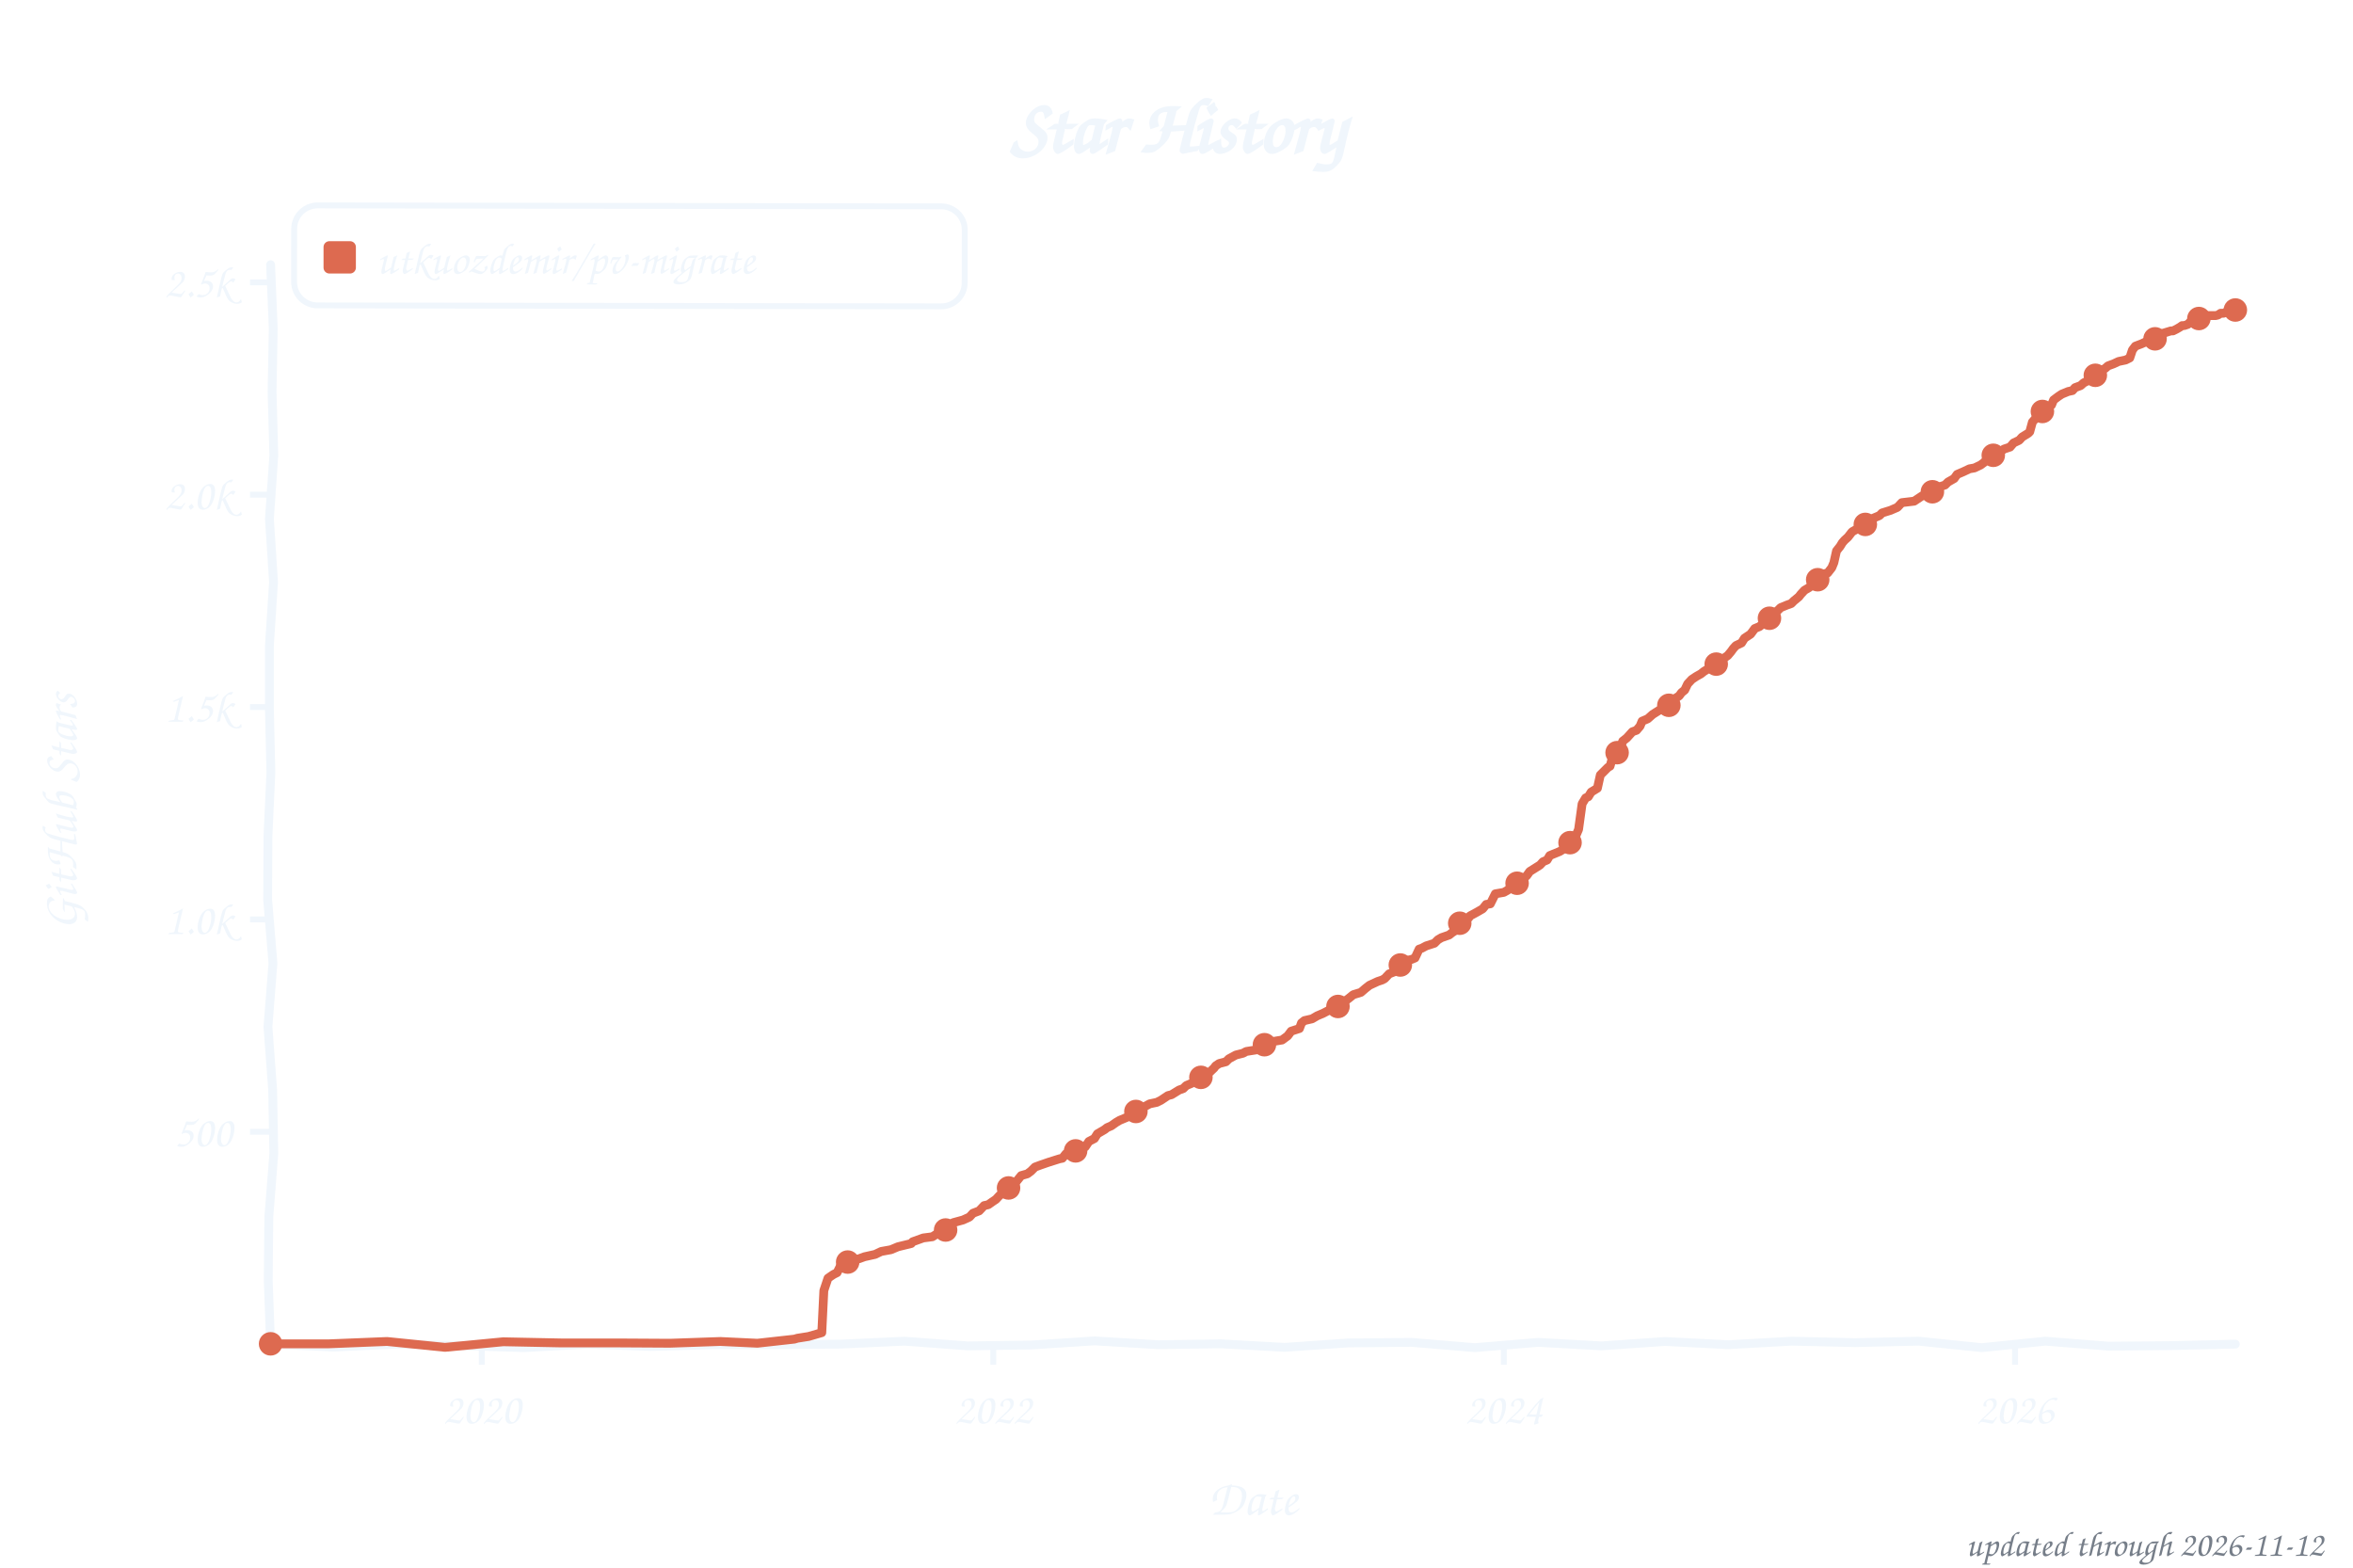
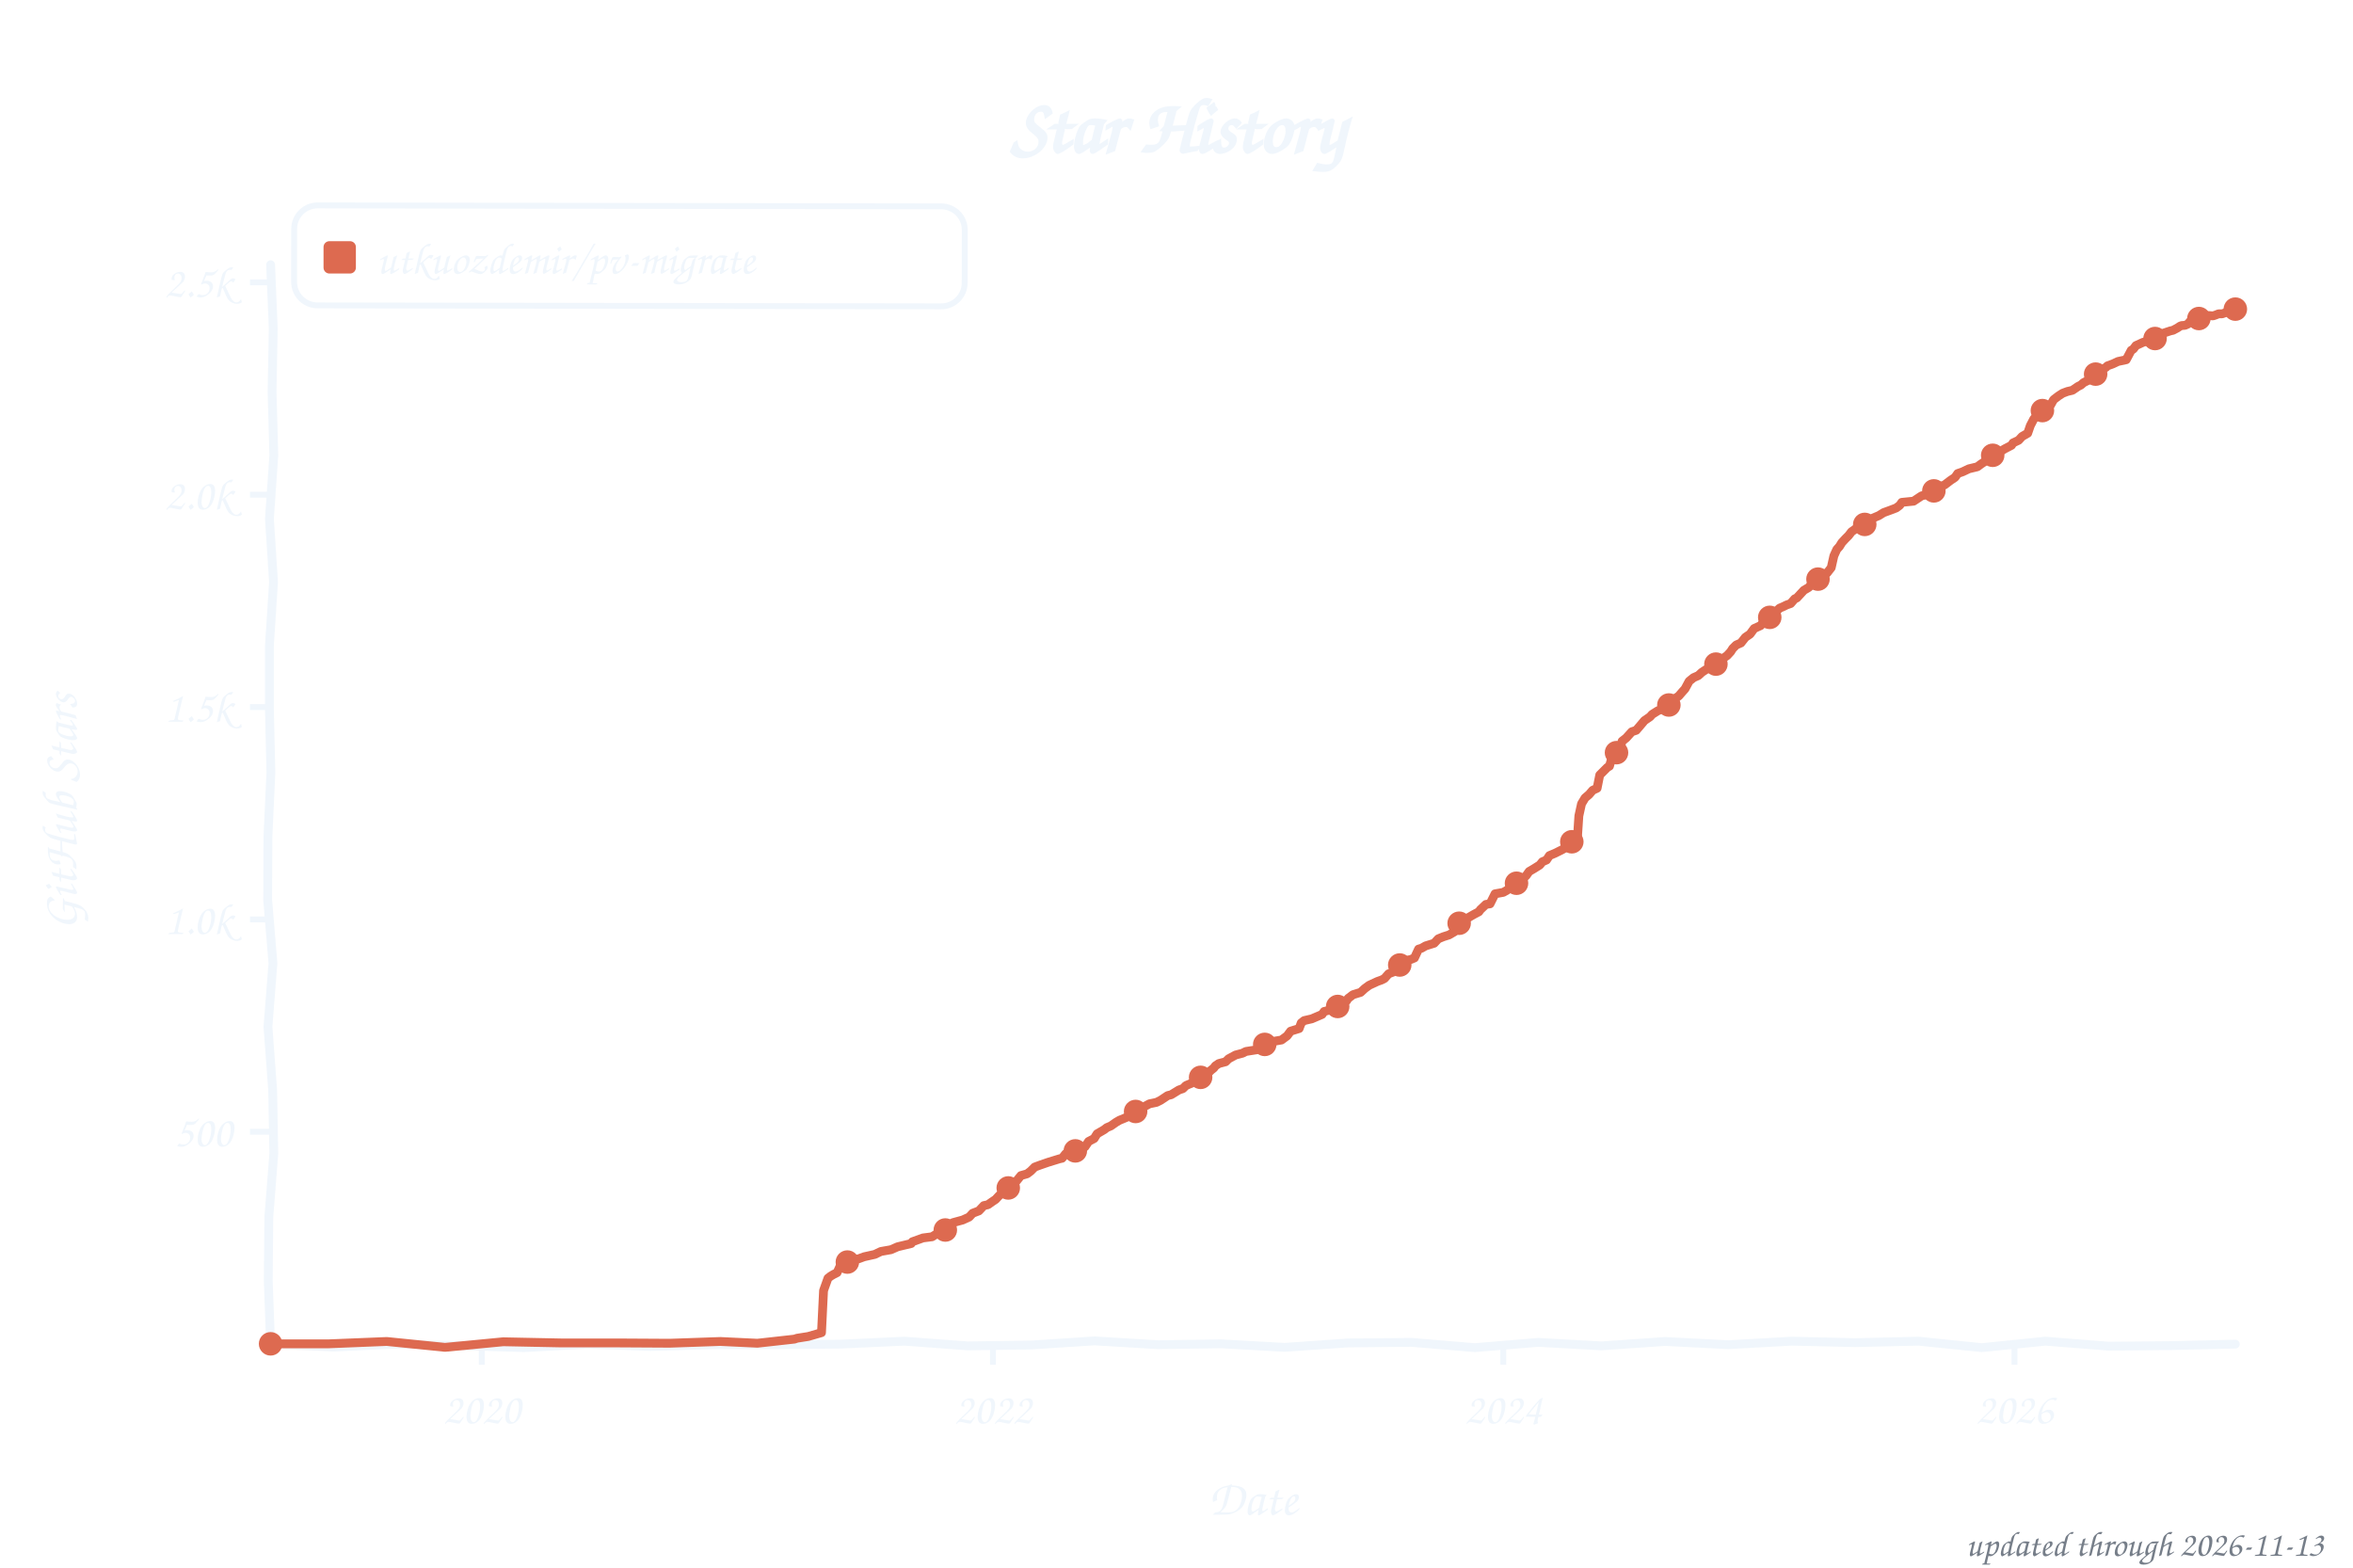
<svg xmlns="http://www.w3.org/2000/svg" width="800" height="533" viewBox="0 0 800 533" role="img" aria-label="Star history of utkuozdemir/pv-migrate">
  <style>text{font-family:"Comic Sans MS","Chalkboard SE","Comic Neue","Marker Felt",cursive}</style>
  <text x="400" y="52" font-size="26" font-weight="bold" text-anchor="middle" fill="#f0f6fc">Star History</text>
  <rect x="100" y="70" width="228" height="34" rx="8" fill="none" stroke="#f0f6fc" stroke-width="2" transform="rotate(0.09 214 87)" />
  <rect x="110" y="82" width="11" height="11" rx="2" fill="#dd6a50" />
  <text x="128" y="93" font-size="15" fill="#f0f6fc" textLength="189" lengthAdjust="spacingAndGlyphs">utkuozdemir/pv-migrate</text>
  <line x1="85" y1="384.8" x2="92" y2="384.8" stroke="#f0f6fc" stroke-width="2" />
  <text x="79" y="389.8" font-size="15" text-anchor="end" fill="#f0f6fc">500</text>
  <line x1="85" y1="312.6" x2="92" y2="312.6" stroke="#f0f6fc" stroke-width="2" />
  <text x="79" y="317.6" font-size="15" text-anchor="end" fill="#f0f6fc">1.0k</text>
  <line x1="85" y1="240.4" x2="92" y2="240.4" stroke="#f0f6fc" stroke-width="2" />
  <text x="79" y="245.4" font-size="15" text-anchor="end" fill="#f0f6fc">1.5k</text>
  <line x1="85" y1="168.2" x2="92" y2="168.2" stroke="#f0f6fc" stroke-width="2" />
  <text x="79" y="173.2" font-size="15" text-anchor="end" fill="#f0f6fc">2.0k</text>
  <line x1="85" y1="96.0" x2="92" y2="96.0" stroke="#f0f6fc" stroke-width="2" />
  <text x="79" y="101.0" font-size="15" text-anchor="end" fill="#f0f6fc">2.5k</text>
  <line x1="163.8" y1="457" x2="163.8" y2="464" stroke="#f0f6fc" stroke-width="2" />
  <text x="163.8" y="484" font-size="15" text-anchor="middle" fill="#f0f6fc">2020</text>
-   <line x1="337.7" y1="457" x2="337.7" y2="464" stroke="#f0f6fc" stroke-width="2" />
-   <text x="337.7" y="484" font-size="15" text-anchor="middle" fill="#f0f6fc">2022</text>
-   <line x1="511.3" y1="457" x2="511.3" y2="464" stroke="#f0f6fc" stroke-width="2" />
-   <text x="511.3" y="484" font-size="15" text-anchor="middle" fill="#f0f6fc">2024</text>
-   <line x1="685.1" y1="457" x2="685.1" y2="464" stroke="#f0f6fc" stroke-width="2" />
-   <text x="685.1" y="484" font-size="15" text-anchor="middle" fill="#f0f6fc">2026</text>
+   <line x1="337.6" y1="457" x2="337.6" y2="464" stroke="#f0f6fc" stroke-width="2" />
+   <text x="337.6" y="484" font-size="15" text-anchor="middle" fill="#f0f6fc">2022</text>
+   <line x1="511.1" y1="457" x2="511.1" y2="464" stroke="#f0f6fc" stroke-width="2" />
+   <text x="511.1" y="484" font-size="15" text-anchor="middle" fill="#f0f6fc">2024</text>
+   <line x1="684.9" y1="457" x2="684.9" y2="464" stroke="#f0f6fc" stroke-width="2" />
+   <text x="684.9" y="484" font-size="15" text-anchor="middle" fill="#f0f6fc">2026</text>
  <text x="426" y="515" font-size="17" text-anchor="middle" fill="#f0f6fc">Date</text>
  <text x="26" y="276" font-size="17" text-anchor="middle" fill="#f0f6fc" transform="rotate(-90 26 276)">GitHub Stars</text>
  <path d="M 92.0,90.0 L 92.9,111.6 L 92.5,133.2 L 93.1,154.8 L 91.6,176.4 L 93.0,197.9 L 91.6,219.5 L 91.6,241.1 L 92.1,262.7 L 91.1,284.3 L 91.0,305.9 L 92.8,327.5 L 91.1,349.1 L 92.7,370.6 L 93.1,392.2 L 91.4,413.8 L 91.2,435.4 L 92.0,457.0 L 113.5,458.0 L 135.1,457.0 L 156.6,457.5 L 178.2,458.2 L 199.7,457.0 L 221.3,457.8 L 242.8,457.2 L 264.4,457.2 L 285.9,457.0 L 307.5,456.0 L 329.0,457.6 L 350.6,457.3 L 372.1,455.9 L 393.7,457.2 L 415.2,456.9 L 436.8,458.1 L 458.3,456.6 L 479.9,456.4 L 501.4,458.2 L 523.0,456.4 L 544.5,457.6 L 566.1,456.1 L 587.6,457.2 L 609.2,456.0 L 630.7,456.5 L 652.3,456.0 L 673.8,458.2 L 695.4,456.0 L 716.9,457.7 L 738.5,457.5 L 760.0,457.0" fill="none" stroke="#f0f6fc" stroke-width="3" stroke-linecap="round" stroke-linejoin="round" />
-   <path d="M 92.0,456.9 L 111.8,456.9 L 131.6,456.1 L 151.3,458.1 L 171.1,456.2 L 190.9,456.6 L 210.7,456.6 L 227.8,456.7 L 244.9,456.1 L 257.5,456.7 L 270.1,455.3 L 271.1,455.0 L 274.9,454.4 L 279.4,453.1 L 280.1,438.8 L 281.5,434.6 L 282.5,433.9 L 283.4,433.3 L 284.6,432.7 L 285.8,430.3 L 287.0,429.4 L 289.4,428.4 L 292.0,428.0 L 293.9,427.3 L 297.5,426.5 L 299.6,425.5 L 302.9,424.9 L 305.3,423.9 L 309.8,422.8 L 310.3,422.2 L 313.9,420.9 L 317.0,420.5 L 318.9,419.3 L 321.2,418.3 L 323.1,417.6 L 324.1,415.7 L 327.4,414.8 L 329.6,413.8 L 330.8,412.5 L 332.9,411.7 L 334.6,409.9 L 336.0,409.6 L 337.4,408.6 L 338.6,407.8 L 339.8,406.5 L 341.9,404.9 L 343.4,403.4 L 344.3,402.3 L 345.5,401.8 L 347.2,399.7 L 349.3,399.1 L 350.5,398.2 L 351.9,396.8 L 353.8,396.1 L 356.4,395.2 L 360.2,394.0 L 361.2,393.8 L 362.4,392.3 L 364.5,391.7 L 366.2,391.2 L 369.0,389.9 L 370.2,388.1 L 372.1,387.1 L 373.1,385.5 L 375.5,384.1 L 376.4,383.4 L 377.8,382.8 L 379.5,381.6 L 380.7,380.9 L 383.1,379.9 L 384.0,379.3 L 385.2,378.2 L 386.6,377.3 L 388.3,376.7 L 390.9,375.3 L 393.3,374.8 L 394.7,374.1 L 397.1,372.5 L 398.3,372.2 L 400.9,370.6 L 402.3,370.1 L 403.3,369.1 L 405.2,368.3 L 406.6,367.3 L 408.5,366.2 L 409.5,365.6 L 410.9,364.9 L 412.8,363.1 L 413.3,362.4 L 414.5,361.6 L 416.8,361.0 L 417.8,360.0 L 420.2,358.7 L 422.6,358.1 L 423.7,357.5 L 427.5,356.9 L 429.0,356.1 L 430.2,355.1 L 432.3,354.2 L 435.9,353.6 L 437.8,352.2 L 439.0,350.6 L 441.8,349.7 L 442.5,347.8 L 443.5,347.0 L 446.1,346.4 L 447.8,345.4 L 449.9,344.5 L 452.0,343.4 L 454.4,342.5 L 455.6,341.9 L 456.6,340.9 L 458.5,339.5 L 460.1,338.2 L 462.7,337.4 L 464.2,336.1 L 465.6,335.0 L 468.4,333.7 L 469.9,333.2 L 470.8,332.7 L 472.3,331.1 L 474.9,330.1 L 476.3,327.5 L 477.2,326.8 L 479.9,326.2 L 481.1,325.7 L 482.5,322.7 L 483.4,322.4 L 484.9,321.6 L 487.7,320.7 L 488.9,319.5 L 490.1,318.8 L 492.7,317.9 L 493.7,317.1 L 495.1,316.2 L 496.5,313.5 L 497.2,312.9 L 499.4,312.0 L 499.8,311.4 L 502.2,310.1 L 504.1,309.0 L 505.3,307.5 L 506.7,307.3 L 508.4,303.9 L 511.3,303.4 L 512.7,302.6 L 513.6,301.6 L 515.1,300.8 L 516.2,299.7 L 517.7,299.0 L 519.1,297.7 L 520.1,296.3 L 521.7,295.3 L 523.6,294.1 L 524.6,293.0 L 526.0,292.4 L 526.9,290.9 L 528.1,290.4 L 530.3,289.5 L 532.4,288.2 L 533.4,286.8 L 535.0,286.0 L 536.7,282.0 L 537.9,273.3 L 539.1,271.3 L 540.0,270.9 L 541.0,269.3 L 543.1,268.0 L 544.1,263.5 L 545.5,262.1 L 546.7,260.9 L 547.4,260.5 L 548.4,257.0 L 549.5,256.0 L 550.7,255.3 L 551.7,252.0 L 553.1,250.9 L 555.0,248.8 L 556.4,248.3 L 557.6,246.9 L 558.3,245.2 L 560.2,244.4 L 561.9,242.9 L 563.8,241.7 L 565.2,240.8 L 566.4,240.3 L 567.6,239.7 L 568.3,238.4 L 569.5,237.5 L 570.9,236.6 L 571.7,235.5 L 572.8,234.6 L 573.8,232.5 L 575.2,231.0 L 576.7,230.0 L 578.3,229.1 L 579.3,228.3 L 581.4,227.0 L 582.8,226.1 L 584.5,225.4 L 585.2,224.4 L 587.4,222.9 L 588.5,221.6 L 589.3,220.5 L 590.2,219.5 L 592.1,218.6 L 593.1,217.0 L 595.2,215.6 L 596.6,213.7 L 598.3,213.0 L 599.2,212.1 L 601.1,210.9 L 602.3,209.2 L 603.3,208.6 L 604.7,207.3 L 605.4,206.6 L 607.6,205.7 L 609.0,205.2 L 609.9,204.3 L 611.6,202.9 L 612.3,202.0 L 613.5,200.7 L 615.2,199.7 L 615.9,198.8 L 618.3,196.9 L 619.7,195.2 L 621.4,194.8 L 622.8,193.0 L 623.5,191.3 L 624.4,187.3 L 625.6,185.8 L 626.4,184.5 L 627.1,183.7 L 628.3,182.6 L 629.7,180.8 L 631.3,179.9 L 633.2,178.9 L 634.9,178.0 L 636.1,177.2 L 637.1,176.1 L 639.0,175.3 L 639.9,174.4 L 642.8,173.5 L 643.7,173.1 L 645.1,172.5 L 646.6,170.9 L 650.8,170.4 L 653.5,168.6 L 654.7,168.3 L 657.0,167.2 L 658.0,166.8 L 659.2,165.6 L 661.3,164.9 L 662.3,163.9 L 664.4,162.7 L 665.4,161.3 L 667.5,160.4 L 669.6,159.4 L 671.3,159.1 L 673.4,158.1 L 674.6,157.2 L 675.3,156.4 L 677.2,155.2 L 678.4,154.3 L 680.1,153.6 L 681.3,152.7 L 683.4,152.0 L 684.6,150.6 L 686.5,149.7 L 687.5,148.6 L 689.6,147.3 L 690.1,146.8 L 691.0,143.5 L 692.9,141.3 L 693.4,140.6 L 694.8,139.5 L 695.6,138.7 L 697.5,137.7 L 698.2,136.0 L 699.8,134.8 L 701.0,134.0 L 703.2,133.1 L 704.6,132.8 L 705.5,131.8 L 707.4,131.1 L 708.4,130.2 L 710.5,129.1 L 711.7,127.8 L 713.6,126.8 L 714.1,126.2 L 715.8,125.2 L 716.7,124.4 L 718.6,123.7 L 720.3,122.9 L 722.7,122.4 L 724.1,121.7 L 725.0,119.0 L 726.0,117.7 L 728.1,116.9 L 729.8,116.1 L 731.7,115.3 L 733.4,114.2 L 734.8,113.5 L 738.1,112.5 L 738.8,112.5 L 740.0,111.9 L 741.2,111.2 L 741.9,110.7 L 742.6,110.7 L 743.8,110.3 L 744.5,109.6 L 745.7,109.3 L 746.9,108.7 L 747.4,108.3 L 748.3,108.1 L 749.5,107.4 L 750.2,107.3 L 751.2,107.3 L 752.4,107.3 L 753.3,107.3 L 754.1,107.1 L 755.0,106.5 L 756.0,106.5 L 756.9,106.1 L 758.1,105.7 L 759.0,105.7 L 760.0,105.4" fill="none" stroke="#dd6a50" stroke-width="3" stroke-linecap="round" stroke-linejoin="round" />
+   <path d="M 92.0,456.9 L 111.8,456.9 L 131.5,456.1 L 151.3,458.1 L 171.1,456.2 L 190.9,456.6 L 210.6,456.6 L 227.7,456.7 L 244.9,456.1 L 257.5,456.7 L 270.1,455.3 L 271.0,455.0 L 274.8,454.4 L 279.3,453.1 L 280.0,438.8 L 281.5,434.6 L 282.4,433.9 L 283.4,433.3 L 284.6,432.7 L 285.7,430.3 L 286.9,429.4 L 289.3,428.4 L 291.9,428.0 L 293.8,427.3 L 297.4,426.5 L 299.5,425.5 L 302.9,424.9 L 305.2,423.9 L 309.8,422.8 L 310.2,422.2 L 313.8,420.9 L 316.9,420.5 L 318.8,419.3 L 321.9,417.9 L 323.1,417.6 L 324.0,415.7 L 327.3,414.8 L 329.5,413.8 L 330.7,412.5 L 332.8,411.7 L 334.5,409.9 L 335.9,409.6 L 337.3,408.6 L 338.5,407.8 L 339.7,406.5 L 341.8,404.9 L 343.3,403.4 L 344.2,402.3 L 345.4,401.8 L 347.1,399.7 L 349.2,399.1 L 350.4,398.2 L 351.8,396.8 L 353.7,396.1 L 356.3,395.2 L 360.2,394.0 L 361.1,393.8 L 362.3,392.3 L 364.4,391.7 L 366.6,390.7 L 368.9,389.9 L 370.1,388.1 L 372.0,387.1 L 373.0,385.5 L 375.4,384.1 L 376.3,383.4 L 377.7,382.8 L 379.4,381.6 L 380.6,380.9 L 383.0,379.9 L 383.9,379.3 L 385.1,378.2 L 386.5,377.3 L 388.2,376.7 L 390.8,375.3 L 393.2,374.8 L 394.6,374.1 L 397.0,372.5 L 398.2,372.2 L 400.8,370.6 L 402.2,370.1 L 403.2,369.1 L 405.3,368.2 L 407.0,366.8 L 408.2,366.3 L 410.3,365.3 L 411.7,363.9 L 412.7,363.1 L 413.2,362.4 L 414.4,361.6 L 416.7,361.0 L 417.7,360.0 L 420.1,358.7 L 422.4,358.1 L 423.6,357.5 L 427.4,356.9 L 428.9,356.1 L 430.0,355.1 L 432.2,354.2 L 435.7,353.6 L 437.6,352.2 L 438.8,350.6 L 441.7,349.7 L 442.4,347.8 L 443.4,347.0 L 446.0,346.4 L 449.5,344.9 L 450.2,343.9 L 452.9,343.2 L 454.3,342.5 L 455.5,341.9 L 457.9,340.2 L 458.3,339.5 L 460.0,338.2 L 462.6,337.4 L 464.0,336.1 L 465.5,335.0 L 468.3,333.7 L 469.7,333.2 L 470.7,332.7 L 472.1,331.1 L 474.7,330.1 L 476.2,327.5 L 477.1,326.8 L 479.7,326.2 L 480.9,325.7 L 482.3,322.7 L 483.3,322.4 L 484.7,321.6 L 487.6,320.7 L 489.0,319.2 L 490.7,318.5 L 492.6,317.9 L 494.5,316.8 L 495.2,315.9 L 496.4,313.5 L 497.1,312.9 L 499.2,312.0 L 501.1,310.9 L 502.8,310.0 L 503.3,309.3 L 505.2,307.5 L 506.6,307.3 L 508.3,303.9 L 511.1,303.4 L 512.5,302.6 L 513.5,301.6 L 514.9,300.8 L 516.1,299.7 L 517.5,299.0 L 518.9,297.7 L 519.9,296.3 L 521.6,295.3 L 523.5,294.1 L 524.4,293.0 L 525.8,292.4 L 526.8,290.9 L 528.7,290.1 L 531.1,288.9 L 532.3,288.2 L 533.2,286.8 L 536.3,285.0 L 536.8,277.4 L 537.7,273.3 L 538.9,271.3 L 540.3,270.1 L 541.5,268.7 L 543.0,268.0 L 543.9,263.5 L 545.3,262.1 L 546.5,260.9 L 547.2,260.5 L 548.2,257.0 L 549.4,256.0 L 550.6,255.3 L 551.5,252.0 L 552.9,250.9 L 554.8,248.8 L 556.3,248.3 L 557.5,246.9 L 559.1,245.0 L 561.0,243.7 L 561.7,242.9 L 563.6,241.7 L 565.8,240.7 L 566.3,240.3 L 567.4,239.7 L 568.4,238.2 L 570.1,237.1 L 570.8,236.6 L 572.0,235.2 L 572.9,234.2 L 574.3,231.6 L 575.8,230.4 L 577.4,229.7 L 578.6,228.6 L 579.8,227.8 L 581.2,227.0 L 582.7,226.1 L 584.3,225.4 L 585.0,224.4 L 587.2,222.9 L 588.4,221.6 L 589.1,220.5 L 590.3,219.3 L 591.9,218.6 L 593.4,216.7 L 595.0,215.6 L 596.4,213.7 L 598.6,212.7 L 599.5,211.5 L 601.2,210.5 L 602.2,209.2 L 603.6,208.2 L 605.0,206.8 L 606.4,206.2 L 607.4,205.7 L 608.8,205.2 L 610.2,203.6 L 610.9,203.3 L 612.1,202.0 L 613.3,200.7 L 615.0,199.7 L 615.7,198.8 L 618.1,196.9 L 619.5,195.2 L 621.2,194.8 L 622.6,193.0 L 623.5,189.0 L 624.5,186.8 L 625.4,185.8 L 626.2,184.5 L 627.4,183.2 L 628.5,182.1 L 629.5,180.8 L 631.6,179.3 L 633.3,178.7 L 634.7,178.0 L 635.9,177.2 L 636.9,176.1 L 638.8,175.3 L 640.4,174.3 L 642.6,173.5 L 644.7,172.7 L 645.9,171.8 L 646.6,170.8 L 650.6,170.4 L 653.3,168.6 L 654.5,168.3 L 656.8,167.2 L 657.8,166.8 L 659.0,165.6 L 661.1,164.9 L 663.2,163.3 L 664.7,162.3 L 665.6,161.0 L 667.3,160.4 L 669.4,159.4 L 672.3,158.7 L 673.5,157.8 L 674.4,157.2 L 676.8,155.6 L 677.3,154.9 L 678.9,154.2 L 680.6,153.2 L 681.6,152.6 L 683.9,151.4 L 684.4,150.6 L 686.3,149.7 L 687.5,148.4 L 689.4,147.3 L 690.3,144.7 L 691.5,142.4 L 692.7,141.3 L 693.2,140.6 L 694.6,139.5 L 695.3,138.7 L 697.2,137.7 L 698.2,135.9 L 699.9,134.6 L 701.3,133.7 L 702.9,133.1 L 704.6,132.7 L 706.5,131.4 L 707.5,130.9 L 708.4,130.1 L 710.8,128.9 L 711.5,127.8 L 713.4,126.8 L 714.1,126.0 L 716.0,124.9 L 716.5,124.4 L 718.4,123.7 L 720.1,122.9 L 722.9,122.3 L 724.6,119.1 L 725.3,118.7 L 726.2,117.5 L 728.6,116.4 L 730.3,115.9 L 731.5,115.3 L 732.9,114.8 L 735.8,113.2 L 737.9,112.5 L 738.8,112.3 L 740.3,111.5 L 741.2,110.9 L 741.7,110.7 L 742.9,110.6 L 743.8,110.2 L 744.5,109.4 L 745.5,109.3 L 746.7,108.7 L 747.4,108.3 L 748.4,108.0 L 749.3,107.4 L 750.3,107.3 L 751.2,107.3 L 752.4,107.4 L 753.3,107.1 L 754.3,106.7 L 755.5,106.7 L 756.4,106.4 L 756.9,106.1 L 757.9,105.7 L 758.8,105.7 L 760.0,105.1" fill="none" stroke="#dd6a50" stroke-width="3" stroke-linecap="round" stroke-linejoin="round" />
  <circle cx="92.0" cy="456.9" r="4" fill="#dd6a50" />
-   <circle cx="288.2" cy="429.1" r="4" fill="#dd6a50" />
-   <circle cx="321.5" cy="418.2" r="4" fill="#dd6a50" />
-   <circle cx="342.9" cy="403.9" r="4" fill="#dd6a50" />
-   <circle cx="365.7" cy="391.3" r="4" fill="#dd6a50" />
-   <circle cx="386.2" cy="377.9" r="4" fill="#dd6a50" />
-   <circle cx="408.3" cy="366.3" r="4" fill="#dd6a50" />
-   <circle cx="429.9" cy="355.2" r="4" fill="#dd6a50" />
-   <circle cx="454.9" cy="342.2" r="4" fill="#dd6a50" />
-   <circle cx="476.1" cy="328.1" r="4" fill="#dd6a50" />
-   <circle cx="496.3" cy="313.9" r="4" fill="#dd6a50" />
-   <circle cx="515.8" cy="300.3" r="4" fill="#dd6a50" />
-   <circle cx="533.8" cy="286.5" r="4" fill="#dd6a50" />
-   <circle cx="549.8" cy="255.9" r="4" fill="#dd6a50" />
-   <circle cx="567.4" cy="239.8" r="4" fill="#dd6a50" />
-   <circle cx="583.5" cy="225.8" r="4" fill="#dd6a50" />
-   <circle cx="601.6" cy="210.2" r="4" fill="#dd6a50" />
-   <circle cx="618.0" cy="197.1" r="4" fill="#dd6a50" />
-   <circle cx="634.2" cy="178.3" r="4" fill="#dd6a50" />
-   <circle cx="657.0" cy="167.2" r="4" fill="#dd6a50" />
-   <circle cx="677.7" cy="154.8" r="4" fill="#dd6a50" />
-   <circle cx="694.4" cy="139.9" r="4" fill="#dd6a50" />
-   <circle cx="712.4" cy="127.6" r="4" fill="#dd6a50" />
-   <circle cx="732.7" cy="115.2" r="4" fill="#dd6a50" />
+   <circle cx="288.1" cy="429.1" r="4" fill="#dd6a50" />
+   <circle cx="321.4" cy="418.2" r="4" fill="#dd6a50" />
+   <circle cx="342.8" cy="403.9" r="4" fill="#dd6a50" />
+   <circle cx="365.6" cy="391.3" r="4" fill="#dd6a50" />
+   <circle cx="386.1" cy="377.9" r="4" fill="#dd6a50" />
+   <circle cx="408.2" cy="366.3" r="4" fill="#dd6a50" />
+   <circle cx="430.0" cy="355.1" r="4" fill="#dd6a50" />
+   <circle cx="454.8" cy="342.2" r="4" fill="#dd6a50" />
+   <circle cx="475.9" cy="328.1" r="4" fill="#dd6a50" />
+   <circle cx="496.1" cy="313.9" r="4" fill="#dd6a50" />
+   <circle cx="515.6" cy="300.3" r="4" fill="#dd6a50" />
+   <circle cx="534.4" cy="286.2" r="4" fill="#dd6a50" />
+   <circle cx="549.6" cy="255.9" r="4" fill="#dd6a50" />
+   <circle cx="567.4" cy="239.7" r="4" fill="#dd6a50" />
+   <circle cx="583.4" cy="225.8" r="4" fill="#dd6a50" />
+   <circle cx="601.7" cy="209.9" r="4" fill="#dd6a50" />
+   <circle cx="618.1" cy="196.9" r="4" fill="#dd6a50" />
+   <circle cx="634.0" cy="178.3" r="4" fill="#dd6a50" />
+   <circle cx="657.5" cy="166.9" r="4" fill="#dd6a50" />
+   <circle cx="677.5" cy="154.8" r="4" fill="#dd6a50" />
+   <circle cx="694.4" cy="139.6" r="4" fill="#dd6a50" />
+   <circle cx="712.5" cy="127.2" r="4" fill="#dd6a50" />
+   <circle cx="732.7" cy="115.1" r="4" fill="#dd6a50" />
  <circle cx="747.6" cy="108.3" r="4" fill="#dd6a50" />
-   <circle cx="760.0" cy="105.4" r="4" fill="#dd6a50" />
-   <text x="790" y="529" font-size="12" text-anchor="end" fill="#767e89">updated through 2026-11-12</text>
+   <circle cx="760.0" cy="105.1" r="4" fill="#dd6a50" />
+   <text x="790" y="529" font-size="12" text-anchor="end" fill="#767e89">updated through 2026-11-13</text>
</svg>
